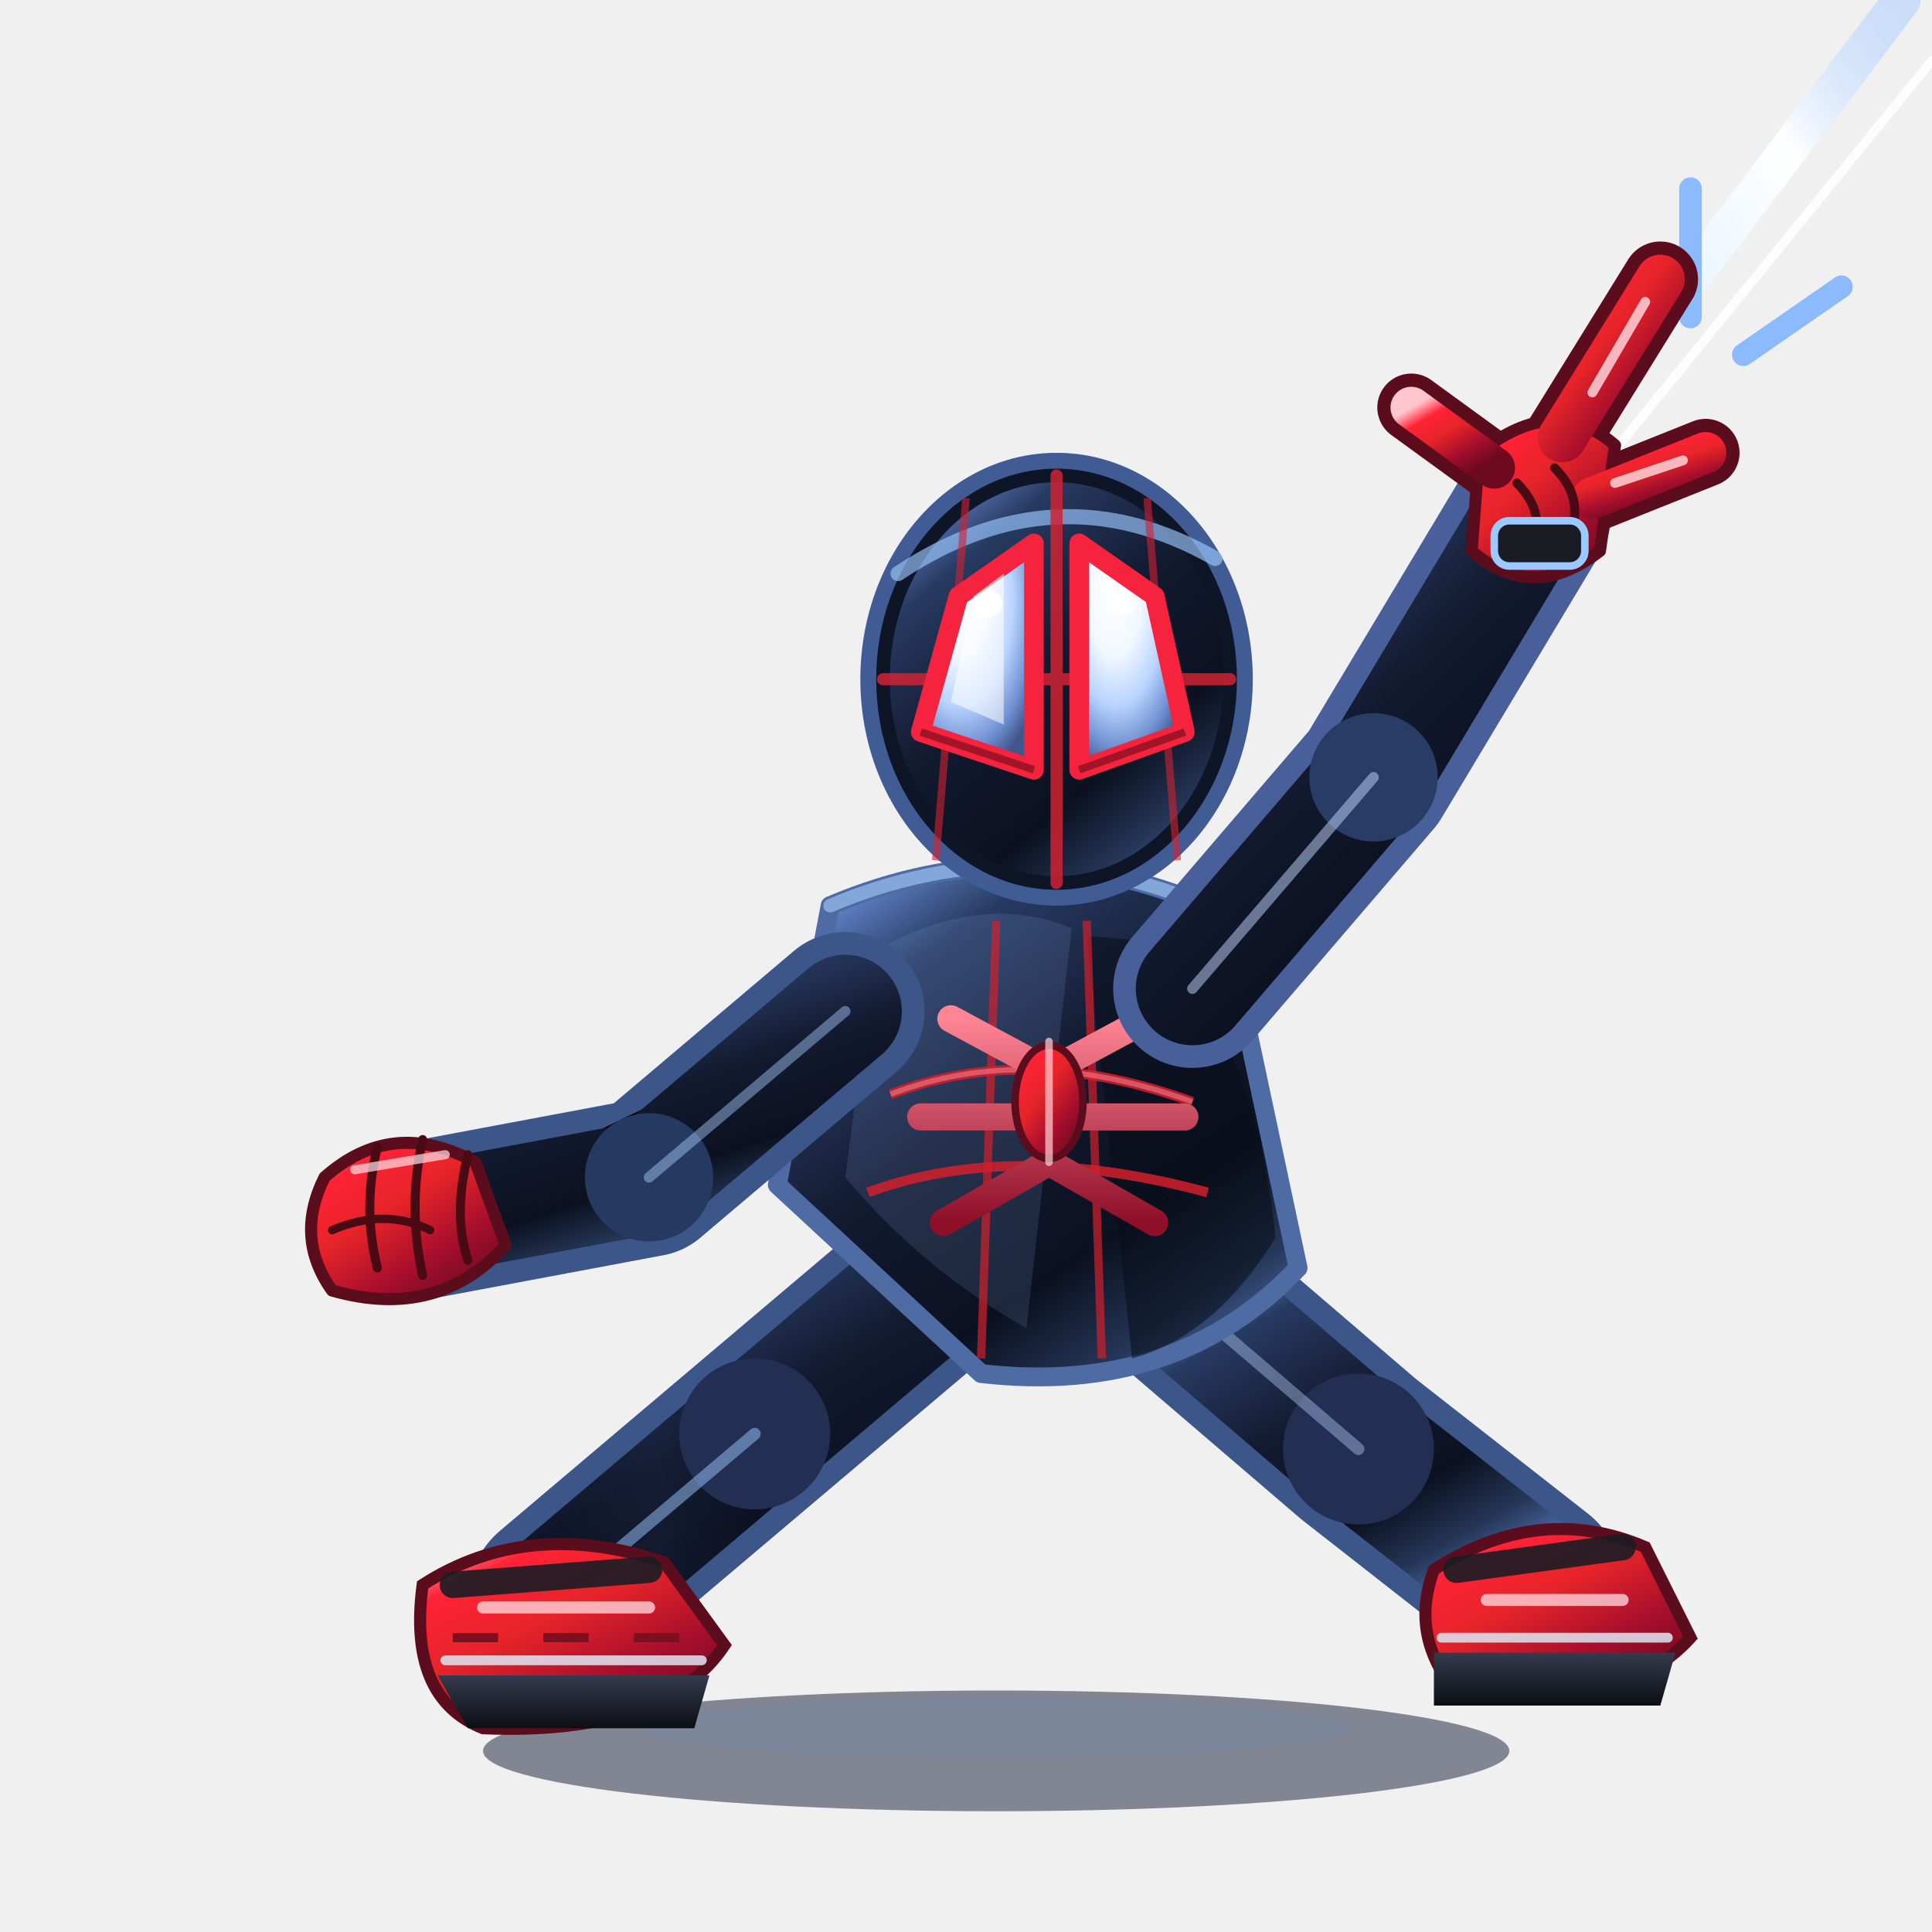
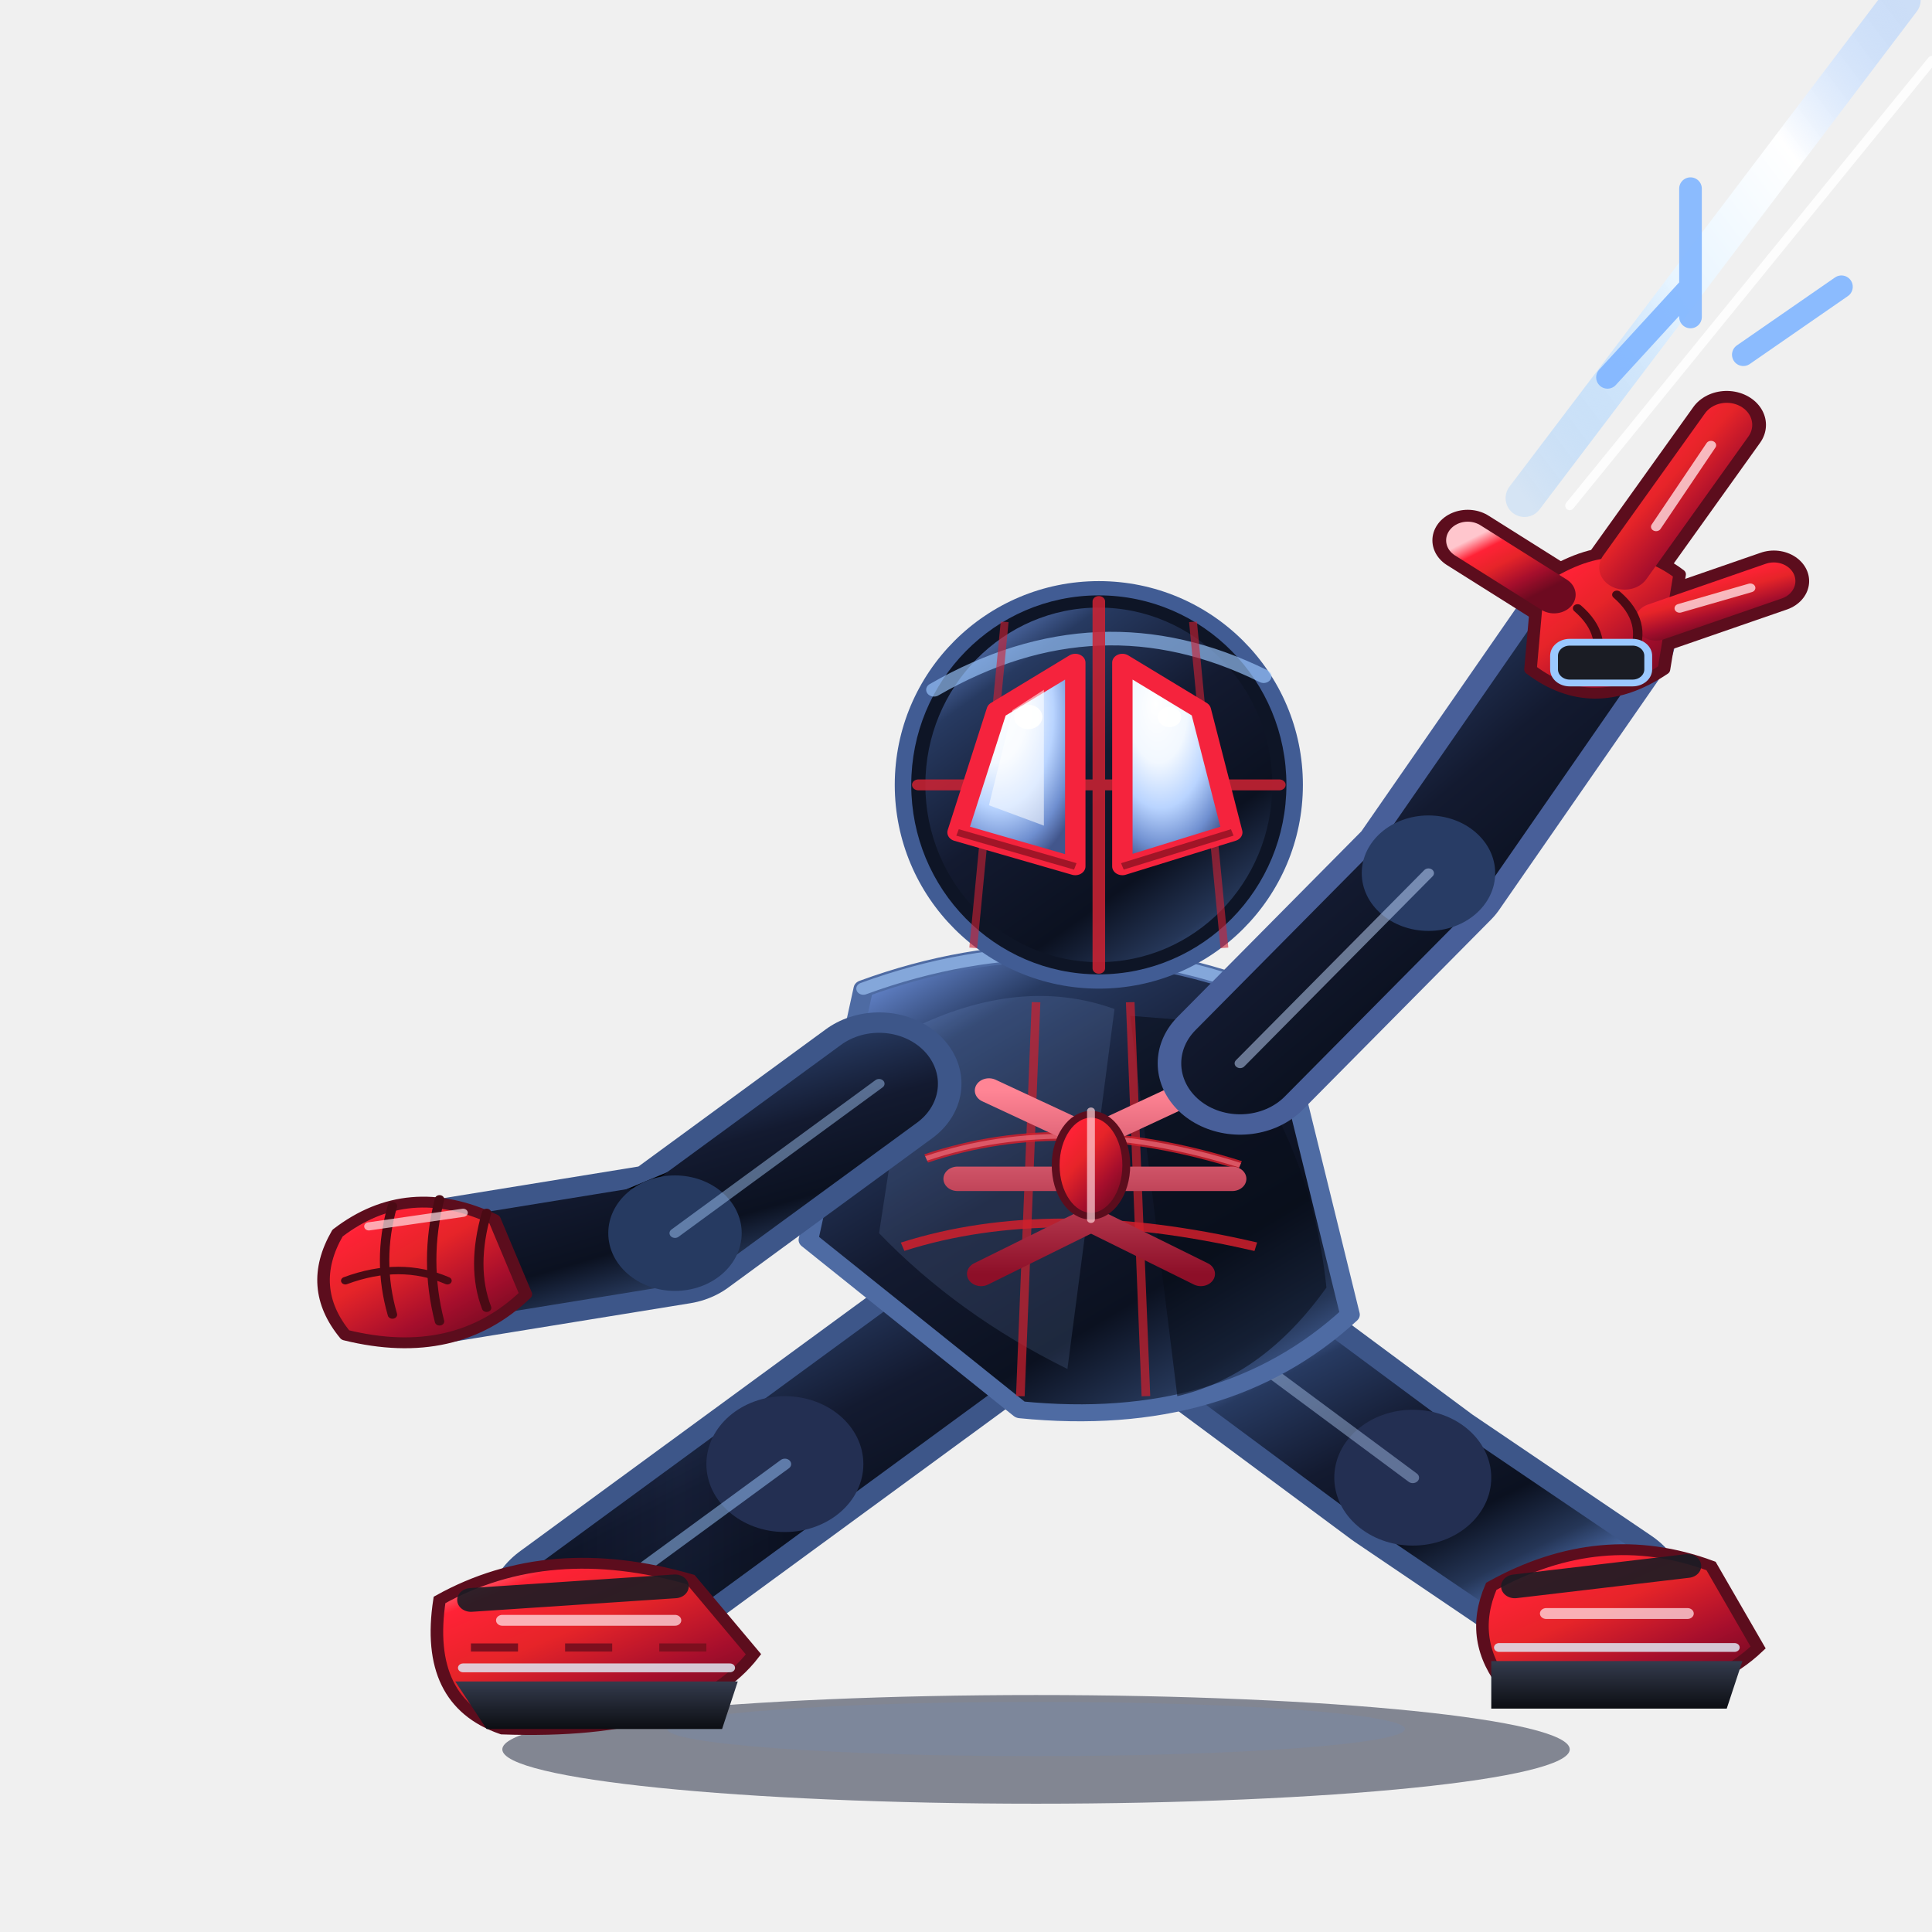
<svg xmlns="http://www.w3.org/2000/svg" width="256" height="256" viewBox="0 0 256 256" role="img" aria-labelledby="t0 d0">
  <defs>
    <linearGradient id="suit" x1="0.15" y1="0" x2="0.85" y2="1" color-interpolation="linearRGB">
      <stop offset="0" stop-color="#6f93e0" />
      <stop offset="0.18" stop-color="#273a61" />
      <stop offset="0.45" stop-color="#131a30" />
      <stop offset="0.72" stop-color="#0b1120" />
      <stop offset="0.88" stop-color="#253657" />
      <stop offset="1" stop-color="#4c6cab" />
    </linearGradient>
    <linearGradient id="suitD" x1="0" y1="0" x2="1" y2="0" color-interpolation="linearRGB">
      <stop offset="0" stop-color="#0a0f1e" />
      <stop offset="0.5" stop-color="#1a2440" />
      <stop offset="1" stop-color="#0a0f1e" />
    </linearGradient>
    <linearGradient id="red" x1="0" y1="0" x2="0.8" y2="1" color-interpolation="linearRGB">
      <stop offset="0" stop-color="#ffc6cd" />
      <stop offset="0.2" stop-color="#ff2236" />
      <stop offset="0.45" stop-color="#e62429" />
      <stop offset="0.75" stop-color="#a50e2c" />
      <stop offset="1" stop-color="#6d0a20" />
    </linearGradient>
    <linearGradient id="redD" x1="0" y1="0" x2="0" y2="1" color-interpolation="linearRGB">
      <stop offset="0" stop-color="#ff8595" />
      <stop offset="1" stop-color="#8d0f28" />
    </linearGradient>
    <radialGradient id="lens" cx="38%" cy="28%" r="75%" fx="30%" fy="20%" color-interpolation="linearRGB">
      <stop offset="0" stop-color="#ffffff" />
      <stop offset="0.35" stop-color="#f2f8ff" />
      <stop offset="0.62" stop-color="#b9d4ff" />
      <stop offset="0.85" stop-color="#6f8fd0" />
      <stop offset="1" stop-color="#42568c" />
    </radialGradient>
    <linearGradient id="web" x1="0" y1="1" x2="1" y2="0" color-interpolation="linearRGB">
      <stop offset="0" stop-color="#83bfff" stop-opacity="0.25" />
      <stop offset="0.42" stop-color="#e8f5ff" />
      <stop offset="0.7" stop-color="#ffffff" />
      <stop offset="1" stop-color="#9fc7ff" stop-opacity="0.45" />
    </linearGradient>
    <linearGradient id="sole" x1="0" y1="0" x2="0" y2="1" color-interpolation="linearRGB">
      <stop offset="0" stop-color="#343b4d" />
      <stop offset="1" stop-color="#0c0e13" />
    </linearGradient>
  </defs>
  <g id="effects-behind" fill="none" stroke-linecap="round">
    <path d="M202 66 L252 0" stroke="url(#web)" stroke-width="5" />
    <path d="M208 67 L256 8" stroke="#ffffff" stroke-width="1.2" opacity="0.85" />
    <path d="M213 50 L224 38 M224 42 L224 25 M231 47 L244 38" stroke="#7fb5ff" stroke-width="3" opacity="0.9" />
  </g>
-   <g id="shadow">
-     <ellipse cx="132" cy="232" rx="68" ry="8" fill="#141b33" opacity="0.5" />
-     <ellipse cx="132" cy="229" rx="47" ry="4" fill="#6d88ba" opacity="0.22" />
-   </g>
-   <g id="legs" stroke-linecap="round" stroke-linejoin="round">
-     <g id="leg-back" fill="none">
-       <path d="M126 168 L100 190 L74 212" stroke="#3d5689" stroke-width="24" />
-       <path d="M126 168 L100 190 L74 212" stroke="url(#suit)" stroke-width="18" />
-       <path d="M100 190 L74 212" stroke="url(#suitD)" stroke-width="18" opacity="0.35" />
+   <g id="anticipate" transform="translate(0,23) scale(1.04,0.9)">
+     <g id="shadow">
+       <ellipse cx="132" cy="232" rx="68" ry="8" fill="#141b33" opacity="0.5" />
+       <ellipse cx="132" cy="229" rx="47" ry="4" fill="#6d88ba" opacity="0.22" />
    </g>
-     <g id="leg-front" fill="none">
-       <path d="M152 168 L180 192 L203 210" stroke="#3d5689" stroke-width="24" />
-       <path d="M152 168 L180 192 L203 210" stroke="url(#suit)" stroke-width="18" />
+     <g id="legs" stroke-linecap="round" stroke-linejoin="round">
+       <g id="leg-back" fill="none">
+         <path d="M126 168 L100 190 L74 212" stroke="#3d5689" stroke-width="24" />
+         <path d="M126 168 L100 190 L74 212" stroke="url(#suit)" stroke-width="18" />
+         <path d="M100 190 L74 212" stroke="url(#suitD)" stroke-width="18" opacity="0.35" />
+       </g>
+       <g id="leg-front" fill="none">
+         <path d="M152 168 L180 192 L203 210" stroke="#3d5689" stroke-width="24" />
+         <path d="M152 168 L180 192 L203 210" stroke="url(#suit)" stroke-width="18" />
+       </g>
+       <circle cx="100" cy="190" r="10" fill="#232f52" />
+       <circle cx="180" cy="192" r="10" fill="#232f52" />
+       <path d="M100 190 L74 212" fill="none" stroke="#9bc8ff" stroke-width="1.6" opacity="0.5" />
+       <path d="M152 168 L180 192" fill="none" stroke="#bcd6ff" stroke-width="1.6" opacity="0.4" />
    </g>
-     <circle cx="100" cy="190" r="10" fill="#232f52" />
-     <circle cx="180" cy="192" r="10" fill="#232f52" />
-     <path d="M100 190 L74 212" fill="none" stroke="#9bc8ff" stroke-width="1.6" opacity="0.5" />
-     <path d="M152 168 L180 192" fill="none" stroke="#bcd6ff" stroke-width="1.6" opacity="0.4" />
-   </g>
-   <g id="boots">
-     <g id="boot-L">
-       <path d="M56 210 Q70 201 88 207 L96 218 Q88 230 64 229 Q54 225 56 210Z" fill="url(#red)" stroke="#5c0d1d" stroke-width="1.6" />
-       <path d="M60 210 L86 208" stroke="#1a1c24" stroke-width="3.5" stroke-linecap="round" opacity="0.9" />
-       <path d="M59 220 L93 220" stroke="#dfe6f2" stroke-width="1.3" stroke-linecap="round" opacity="0.85" />
-       <path d="M58 222 L94 222 L92 229 L62 229Z" fill="url(#sole)" />
-       <path d="M64 213 L86 213" stroke="#ffdfe4" stroke-width="1.6" stroke-linecap="round" opacity="0.75" />
-       <path d="M60 217 L66 217 M72 217 L78 217 M84 217 L90 217" stroke="#7d0f1e" stroke-width="1.2" />
+     <g id="boots">
+       <g id="boot-L">
+         <path d="M56 210 Q70 201 88 207 L96 218 Q88 230 64 229 Q54 225 56 210Z" fill="url(#red)" stroke="#5c0d1d" stroke-width="1.6" />
+         <path d="M60 210 L86 208" stroke="#1a1c24" stroke-width="3.5" stroke-linecap="round" opacity="0.9" />
+         <path d="M59 220 L93 220" stroke="#dfe6f2" stroke-width="1.3" stroke-linecap="round" opacity="0.85" />
+         <path d="M58 222 L94 222 L92 229 L62 229Z" fill="url(#sole)" />
+         <path d="M64 213 L86 213" stroke="#ffdfe4" stroke-width="1.6" stroke-linecap="round" opacity="0.75" />
+         <path d="M60 217 L66 217 M72 217 L78 217 M84 217 L90 217" stroke="#7d0f1e" stroke-width="1.2" />
+       </g>
+       <g id="boot-R">
+         <path d="M190 208 Q204 199 218 205 L224 217 Q214 228 192 223 Q187 216 190 208Z" fill="url(#red)" stroke="#5c0d1d" stroke-width="1.6" />
+         <path d="M193 208 L215 205" stroke="#1a1c24" stroke-width="3.5" stroke-linecap="round" opacity="0.9" />
+         <path d="M191 217 L221 217" stroke="#dfe6f2" stroke-width="1.3" stroke-linecap="round" opacity="0.85" />
+         <path d="M190 219 L222 219 L220 226 L190 226Z" fill="url(#sole)" />
+         <path d="M197 212 L215 212" stroke="#ffdfe4" stroke-width="1.6" stroke-linecap="round" opacity="0.75" />
+       </g>
    </g>
-     <g id="boot-R">
-       <path d="M190 208 Q204 199 218 205 L224 217 Q214 228 192 223 Q187 216 190 208Z" fill="url(#red)" stroke="#5c0d1d" stroke-width="1.6" />
-       <path d="M193 208 L215 205" stroke="#1a1c24" stroke-width="3.5" stroke-linecap="round" opacity="0.9" />
-       <path d="M191 217 L221 217" stroke="#dfe6f2" stroke-width="1.3" stroke-linecap="round" opacity="0.85" />
-       <path d="M190 219 L222 219 L220 226 L190 226Z" fill="url(#sole)" />
-       <path d="M197 212 L215 212" stroke="#ffdfe4" stroke-width="1.6" stroke-linecap="round" opacity="0.75" />
+     <g id="torso">
+       <path d="M110 120 Q136 109 162 121 L172 168 Q156 185 130 182 L103 157Z" fill="url(#suit)" stroke="#4e6ba3" stroke-width="2.5" stroke-linejoin="round" />
+       <path d="M116 126 Q130 118 142 123 L136 176 Q122 168 112 156Z" fill="#8fb6f5" opacity="0.14" />
+       <path d="M155 125 Q167 142 169 164 Q161 177 150 180 L144 124Z" fill="#070c18" opacity="0.55" />
+       <path d="M110 120 Q136 109 162 121" fill="none" stroke="#a9cfff" stroke-width="1.8" opacity="0.6" stroke-linecap="round" />
+       <path d="M118 145 Q136 138 158 146 M115 158 Q134 151 160 158" fill="none" stroke="#d21f2c" stroke-width="1.3" opacity="0.85" />
+       <path d="M132 122 L130 180 M144 122 L146 180" fill="none" stroke="#d21f2c" stroke-width="1.1" opacity="0.7" />
+       <path d="M118 145 Q136 138 158 146" fill="none" stroke="#ff8d9c" stroke-width="0.7" opacity="0.5" />
+       <g id="spider" fill="none" stroke="url(#redD)" stroke-width="3.6" stroke-linecap="round" stroke-linejoin="round">
+         <path d="M139 136 L139 163" />
+         <path d="M139 142 L126 135 M139 148 L122 148 M139 154 L125 162" />
+         <path d="M139 142 L152 135 M139 148 L157 148 M139 154 L153 162" />
+       </g>
+       <ellipse cx="139" cy="146" rx="4.5" ry="7.5" fill="url(#red)" stroke="#5c0d1d" stroke-width="1" />
+       <path d="M139 138 L139 154" stroke="#ffd3d8" stroke-width="1" opacity="0.7" stroke-linecap="round" />
+     </g>
+     <g id="arm-ground" stroke-linecap="round" stroke-linejoin="round">
+       <path d="M112 134 L86 156 L54 162" stroke="#3d5689" stroke-width="21" />
+       <path d="M112 134 L86 156 L54 162" stroke="url(#suit)" stroke-width="15" />
+       <circle cx="86" cy="156" r="8.5" fill="#263a61" />
+       <path d="M112 134 L86 156" stroke="#a9cfff" stroke-width="1.4" opacity="0.45" fill="none" />
+       <g id="glove-L">
+         <path d="M43 156 Q52 148 63 154 L67 165 Q58 175 44 171 Q39 164 43 156Z" fill="url(#red)" stroke="#5c0d1d" stroke-width="1.6" />
+         <path d="M50 152 Q48 160 50 168 M56 151 Q54 160 56 169 M62 153 Q60 161 62 167" fill="none" stroke="#4a0a14" stroke-width="1.2" stroke-linecap="round" />
+         <path d="M44 163 Q51 160 57 163" fill="none" stroke="#4a0a14" stroke-width="1.1" stroke-linecap="round" />
+         <path d="M47 155 L59 153" stroke="#ffe1e5" stroke-width="1.2" opacity="0.7" stroke-linecap="round" />
+       </g>
+     </g>
+     <g id="arm-shoot" stroke-linecap="round" stroke-linejoin="round">
+       <path d="M158 131 L182 103 L203 68" stroke="#485f99" stroke-width="21" />
+       <path d="M158 131 L182 103 L203 68" stroke="url(#suit)" stroke-width="15" />
+       <circle cx="182" cy="103" r="8.5" fill="#283c65" />
+       <path d="M158 131 L182 103" stroke="#c4daff" stroke-width="1.4" opacity="0.5" fill="none" />
+       <g id="glove-R">
+         <path d="M207 58 L220 37" fill="none" stroke="#5c0d1d" stroke-width="10" stroke-linecap="round" />
+         <path d="M211 66 L226 60" fill="none" stroke="#5c0d1d" stroke-width="9" stroke-linecap="round" />
+         <path d="M198 62 L187 54" fill="none" stroke="#5c0d1d" stroke-width="9" stroke-linecap="round" />
+         <path d="M196 60 Q206 52 214 59 L212 73 Q203 80 195 73Z" fill="url(#red)" stroke="#5c0d1d" stroke-width="1.6" />
+         <path d="M207 58 L220 37" fill="none" stroke="url(#red)" stroke-width="6.5" stroke-linecap="round" />
+         <path d="M211 66 L226 60" fill="none" stroke="url(#red)" stroke-width="5.5" stroke-linecap="round" />
+         <path d="M198 62 L187 54" fill="none" stroke="url(#red)" stroke-width="5.5" stroke-linecap="round" />
+         <path d="M201 64 Q205 68 203 73 M206 62 Q210 66 208 71" fill="none" stroke="#4a0a14" stroke-width="1.2" stroke-linecap="round" />
+         <path d="M211 52 L218 40 M214 64 L223 61" stroke="#ffdfe4" stroke-width="1.3" stroke-linecap="round" opacity="0.8" />
+         <rect x="198" y="69" width="12" height="6" rx="2" fill="#1a1c24" stroke="#9bc8ff" stroke-width="1" />
+       </g>
+     </g>
+     <g id="head">
+       <ellipse cx="140" cy="90" rx="26" ry="30" fill="#415c94" />
+       <ellipse cx="140" cy="90" rx="23" ry="27" fill="url(#suit)" stroke="#0e1526" stroke-width="1.8" />
+       <path d="M119 76 Q140 62 161 74" fill="none" stroke="#9bc8ff" stroke-width="2" opacity="0.65" stroke-linecap="round" />
+       <path d="M140 63 L140 117 M117 90 L163 90" fill="none" stroke="#cf2233" stroke-width="1.6" opacity="0.85" stroke-linecap="round" />
+       <path d="M128 66 L124 114 M152 66 L156 114" fill="none" stroke="#cf2233" stroke-width="1" opacity="0.6" />
+       <path d="M127 79 L137 72 L137 102 L122 97Z" fill="url(#lens)" stroke="#f5233d" stroke-width="2.6" stroke-linejoin="round" />
+       <path d="M143 72 L153 79 L157 97 L143 102Z" fill="url(#lens)" stroke="#f5233d" stroke-width="2.6" stroke-linejoin="round" />
+       <path d="M129 79 L133 76 L133 96 L126 93Z" fill="#ffffff" opacity="0.55" />
+       <circle cx="131" cy="80" r="1.8" fill="#ffffff" opacity="0.95" />
+       <circle cx="149" cy="80" r="1.5" fill="#ffffff" opacity="0.9" />
+       <path d="M122 97 L137 102 M143 102 L157 97" fill="none" stroke="#7d0f1e" stroke-width="1" opacity="0.7" />
    </g>
  </g>
-   <g id="torso">
-     <path d="M110 120 Q136 109 162 121 L172 168 Q156 185 130 182 L103 157Z" fill="url(#suit)" stroke="#4e6ba3" stroke-width="2.5" stroke-linejoin="round" />
-     <path d="M116 126 Q130 118 142 123 L136 176 Q122 168 112 156Z" fill="#8fb6f5" opacity="0.14" />
-     <path d="M155 125 Q167 142 169 164 Q161 177 150 180 L144 124Z" fill="#070c18" opacity="0.55" />
-     <path d="M110 120 Q136 109 162 121" fill="none" stroke="#a9cfff" stroke-width="1.8" opacity="0.6" stroke-linecap="round" />
-     <path d="M118 145 Q136 138 158 146 M115 158 Q134 151 160 158" fill="none" stroke="#d21f2c" stroke-width="1.3" opacity="0.85" />
-     <path d="M132 122 L130 180 M144 122 L146 180" fill="none" stroke="#d21f2c" stroke-width="1.1" opacity="0.7" />
-     <path d="M118 145 Q136 138 158 146" fill="none" stroke="#ff8d9c" stroke-width="0.7" opacity="0.5" />
-     <g id="spider" fill="none" stroke="url(#redD)" stroke-width="3.6" stroke-linecap="round" stroke-linejoin="round">
-       <path d="M139 136 L139 163" />
-       <path d="M139 142 L126 135 M139 148 L122 148 M139 154 L125 162" />
-       <path d="M139 142 L152 135 M139 148 L157 148 M139 154 L153 162" />
-     </g>
-     <ellipse cx="139" cy="146" rx="4.5" ry="7.5" fill="url(#red)" stroke="#5c0d1d" stroke-width="1" />
-     <path d="M139 138 L139 154" stroke="#ffd3d8" stroke-width="1" opacity="0.7" stroke-linecap="round" />
-   </g>
-   <g id="arm-ground" stroke-linecap="round" stroke-linejoin="round">
-     <path d="M112 134 L86 156 L54 162" stroke="#3d5689" stroke-width="21" />
-     <path d="M112 134 L86 156 L54 162" stroke="url(#suit)" stroke-width="15" />
-     <circle cx="86" cy="156" r="8.5" fill="#263a61" />
-     <path d="M112 134 L86 156" stroke="#a9cfff" stroke-width="1.4" opacity="0.45" fill="none" />
-     <g id="glove-L">
-       <path d="M43 156 Q52 148 63 154 L67 165 Q58 175 44 171 Q39 164 43 156Z" fill="url(#red)" stroke="#5c0d1d" stroke-width="1.6" />
-       <path d="M50 152 Q48 160 50 168 M56 151 Q54 160 56 169 M62 153 Q60 161 62 167" fill="none" stroke="#4a0a14" stroke-width="1.2" stroke-linecap="round" />
-       <path d="M44 163 Q51 160 57 163" fill="none" stroke="#4a0a14" stroke-width="1.1" stroke-linecap="round" />
-       <path d="M47 155 L59 153" stroke="#ffe1e5" stroke-width="1.2" opacity="0.7" stroke-linecap="round" />
-     </g>
-   </g>
-   <g id="arm-shoot" stroke-linecap="round" stroke-linejoin="round">
-     <path d="M158 131 L182 103 L203 68" stroke="#485f99" stroke-width="21" />
-     <path d="M158 131 L182 103 L203 68" stroke="url(#suit)" stroke-width="15" />
-     <circle cx="182" cy="103" r="8.5" fill="#283c65" />
-     <path d="M158 131 L182 103" stroke="#c4daff" stroke-width="1.4" opacity="0.5" fill="none" />
-     <g id="glove-R">
-       <path d="M207 58 L220 37" fill="none" stroke="#5c0d1d" stroke-width="10" stroke-linecap="round" />
-       <path d="M211 66 L226 60" fill="none" stroke="#5c0d1d" stroke-width="9" stroke-linecap="round" />
-       <path d="M198 62 L187 54" fill="none" stroke="#5c0d1d" stroke-width="9" stroke-linecap="round" />
-       <path d="M196 60 Q206 52 214 59 L212 73 Q203 80 195 73Z" fill="url(#red)" stroke="#5c0d1d" stroke-width="1.6" />
-       <path d="M207 58 L220 37" fill="none" stroke="url(#red)" stroke-width="6.5" stroke-linecap="round" />
-       <path d="M211 66 L226 60" fill="none" stroke="url(#red)" stroke-width="5.5" stroke-linecap="round" />
-       <path d="M198 62 L187 54" fill="none" stroke="url(#red)" stroke-width="5.5" stroke-linecap="round" />
-       <path d="M201 64 Q205 68 203 73 M206 62 Q210 66 208 71" fill="none" stroke="#4a0a14" stroke-width="1.2" stroke-linecap="round" />
-       <path d="M211 52 L218 40 M214 64 L223 61" stroke="#ffdfe4" stroke-width="1.3" stroke-linecap="round" opacity="0.8" />
-       <rect x="198" y="69" width="12" height="6" rx="2" fill="#1a1c24" stroke="#9bc8ff" stroke-width="1" />
-     </g>
-   </g>
-   <g id="head">
-     <ellipse cx="140" cy="90" rx="26" ry="30" fill="#415c94" />
-     <ellipse cx="140" cy="90" rx="23" ry="27" fill="url(#suit)" stroke="#0e1526" stroke-width="1.8" />
-     <path d="M119 76 Q140 62 161 74" fill="none" stroke="#9bc8ff" stroke-width="2" opacity="0.65" stroke-linecap="round" />
-     <path d="M140 63 L140 117 M117 90 L163 90" fill="none" stroke="#cf2233" stroke-width="1.6" opacity="0.85" stroke-linecap="round" />
-     <path d="M128 66 L124 114 M152 66 L156 114" fill="none" stroke="#cf2233" stroke-width="1" opacity="0.6" />
-     <path d="M127 79 L137 72 L137 102 L122 97Z" fill="url(#lens)" stroke="#f5233d" stroke-width="2.6" stroke-linejoin="round" />
-     <path d="M143 72 L153 79 L157 97 L143 102Z" fill="url(#lens)" stroke="#f5233d" stroke-width="2.6" stroke-linejoin="round" />
-     <path d="M129 79 L133 76 L133 96 L126 93Z" fill="#ffffff" opacity="0.55" />
-     <circle cx="131" cy="80" r="1.8" fill="#ffffff" opacity="0.95" />
-     <circle cx="149" cy="80" r="1.5" fill="#ffffff" opacity="0.9" />
-     <path d="M122 97 L137 102 M143 102 L157 97" fill="none" stroke="#7d0f1e" stroke-width="1" opacity="0.7" />
-   </g>
</svg>
